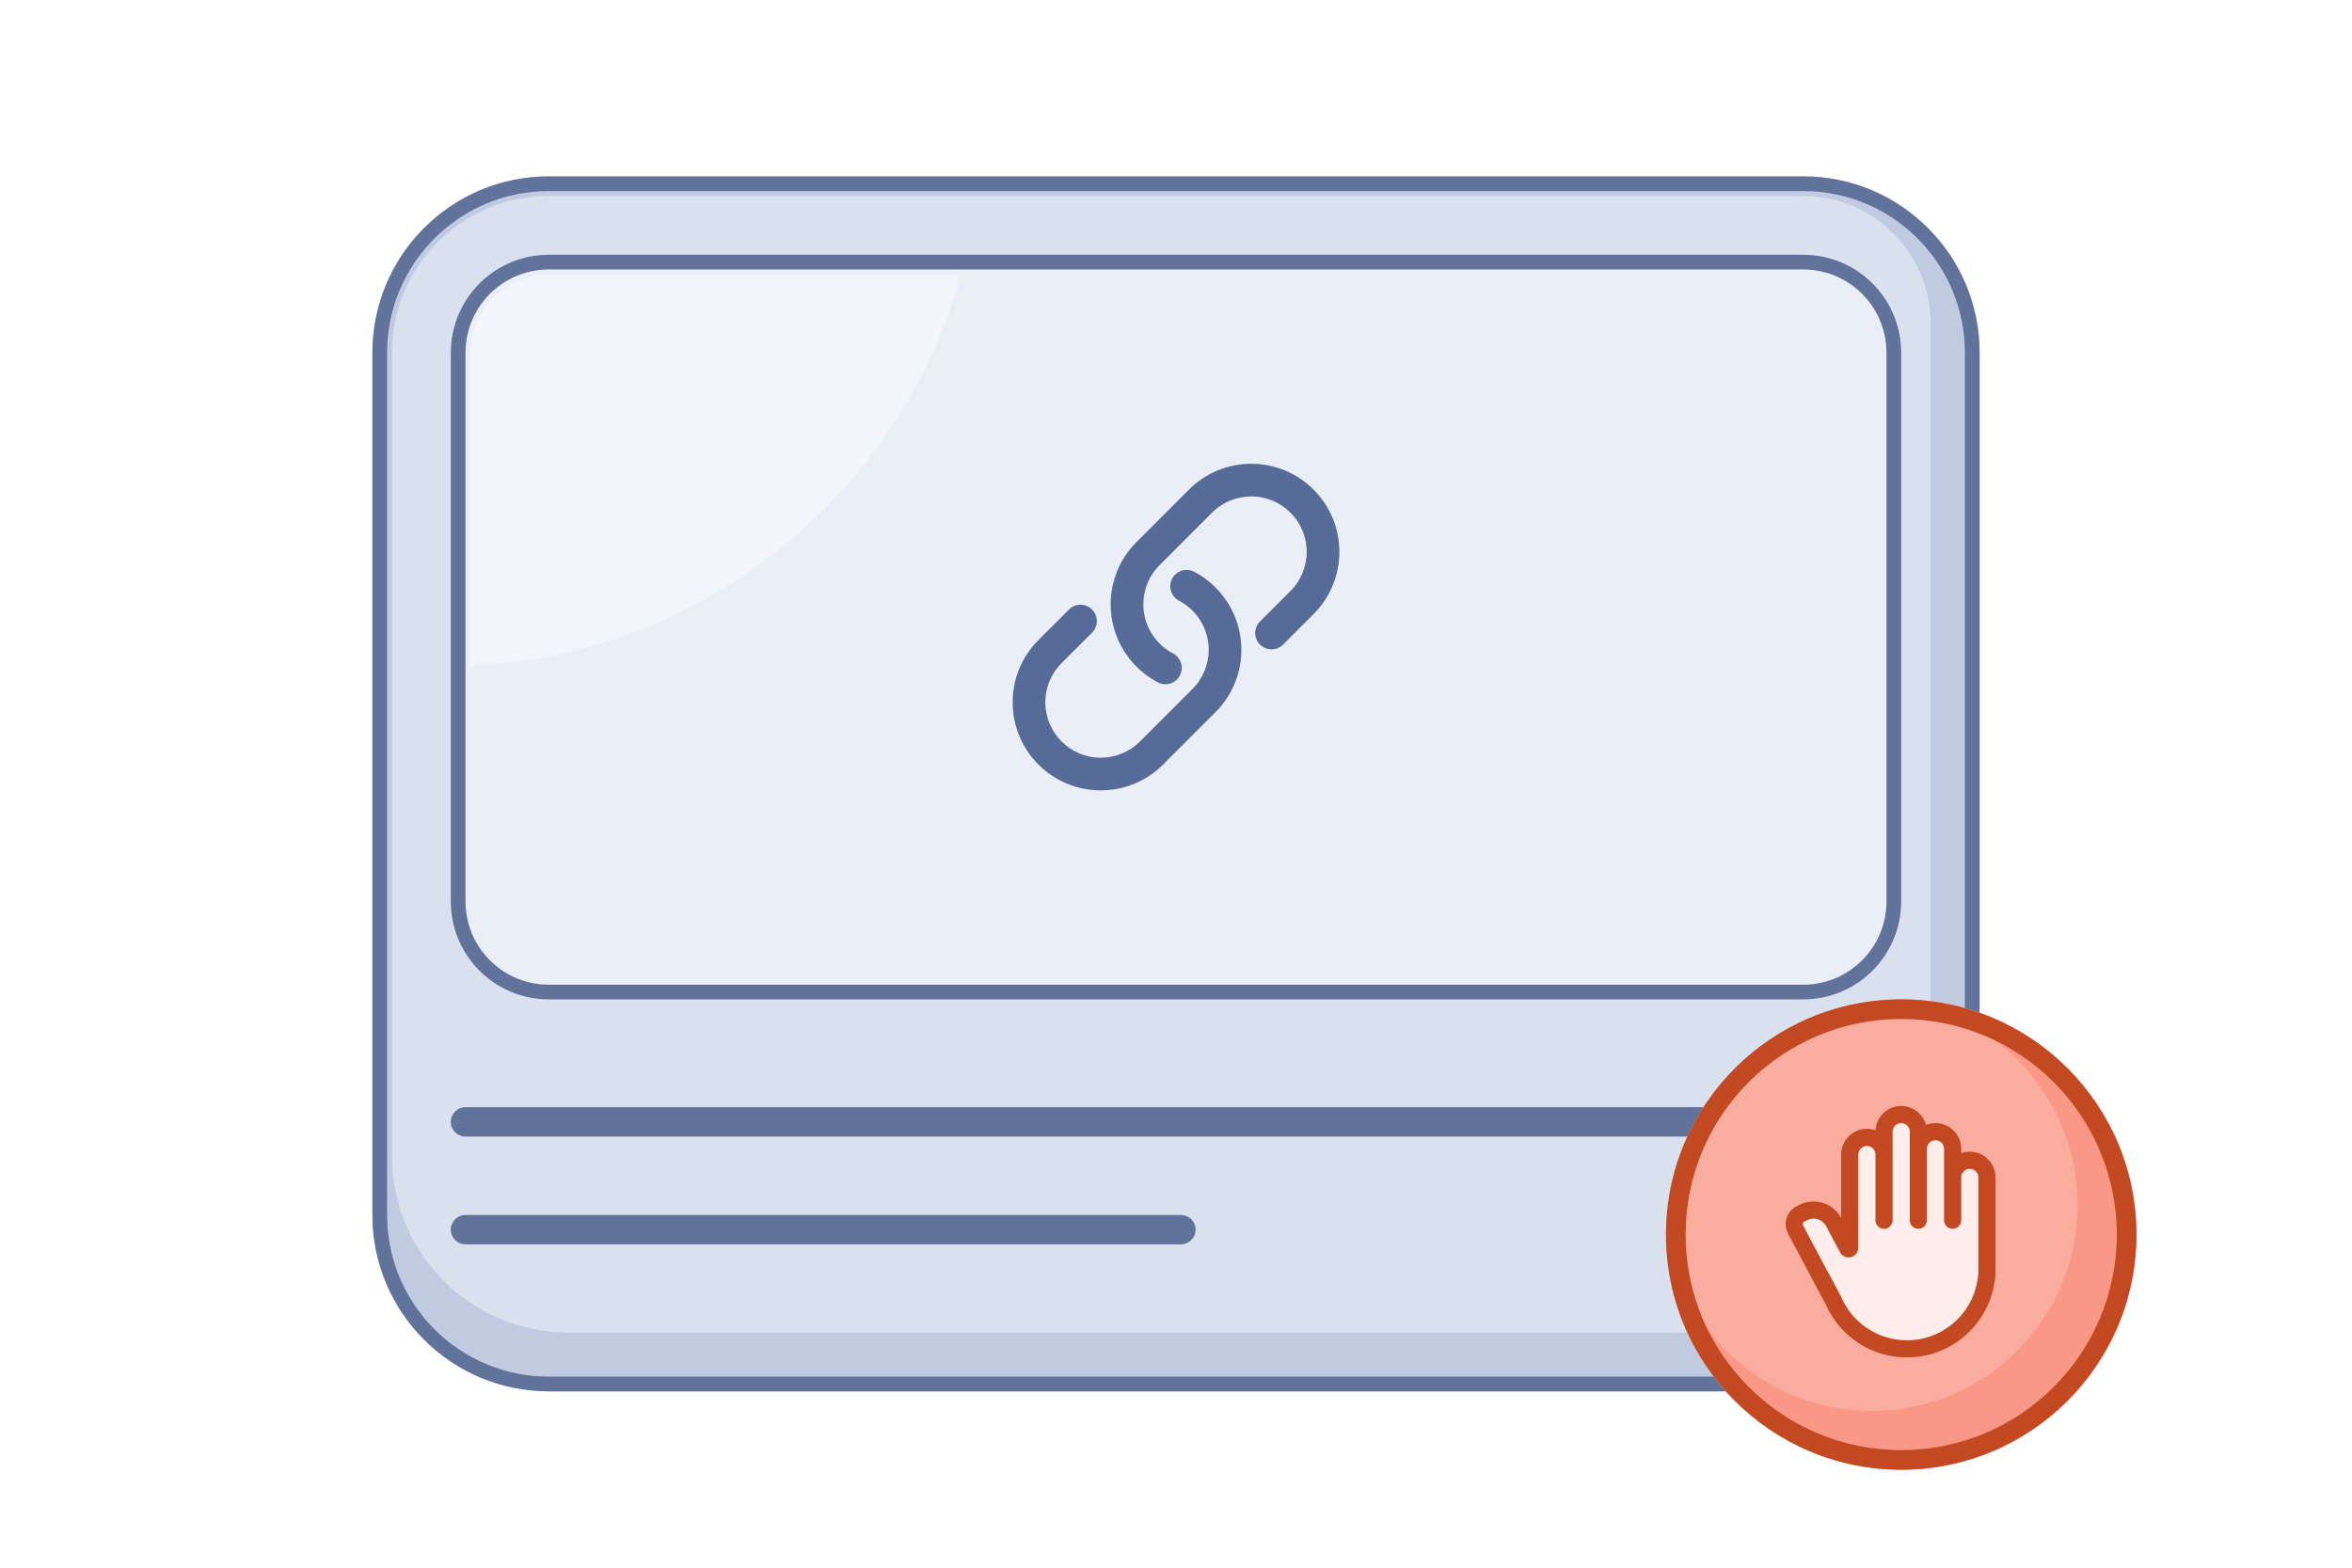
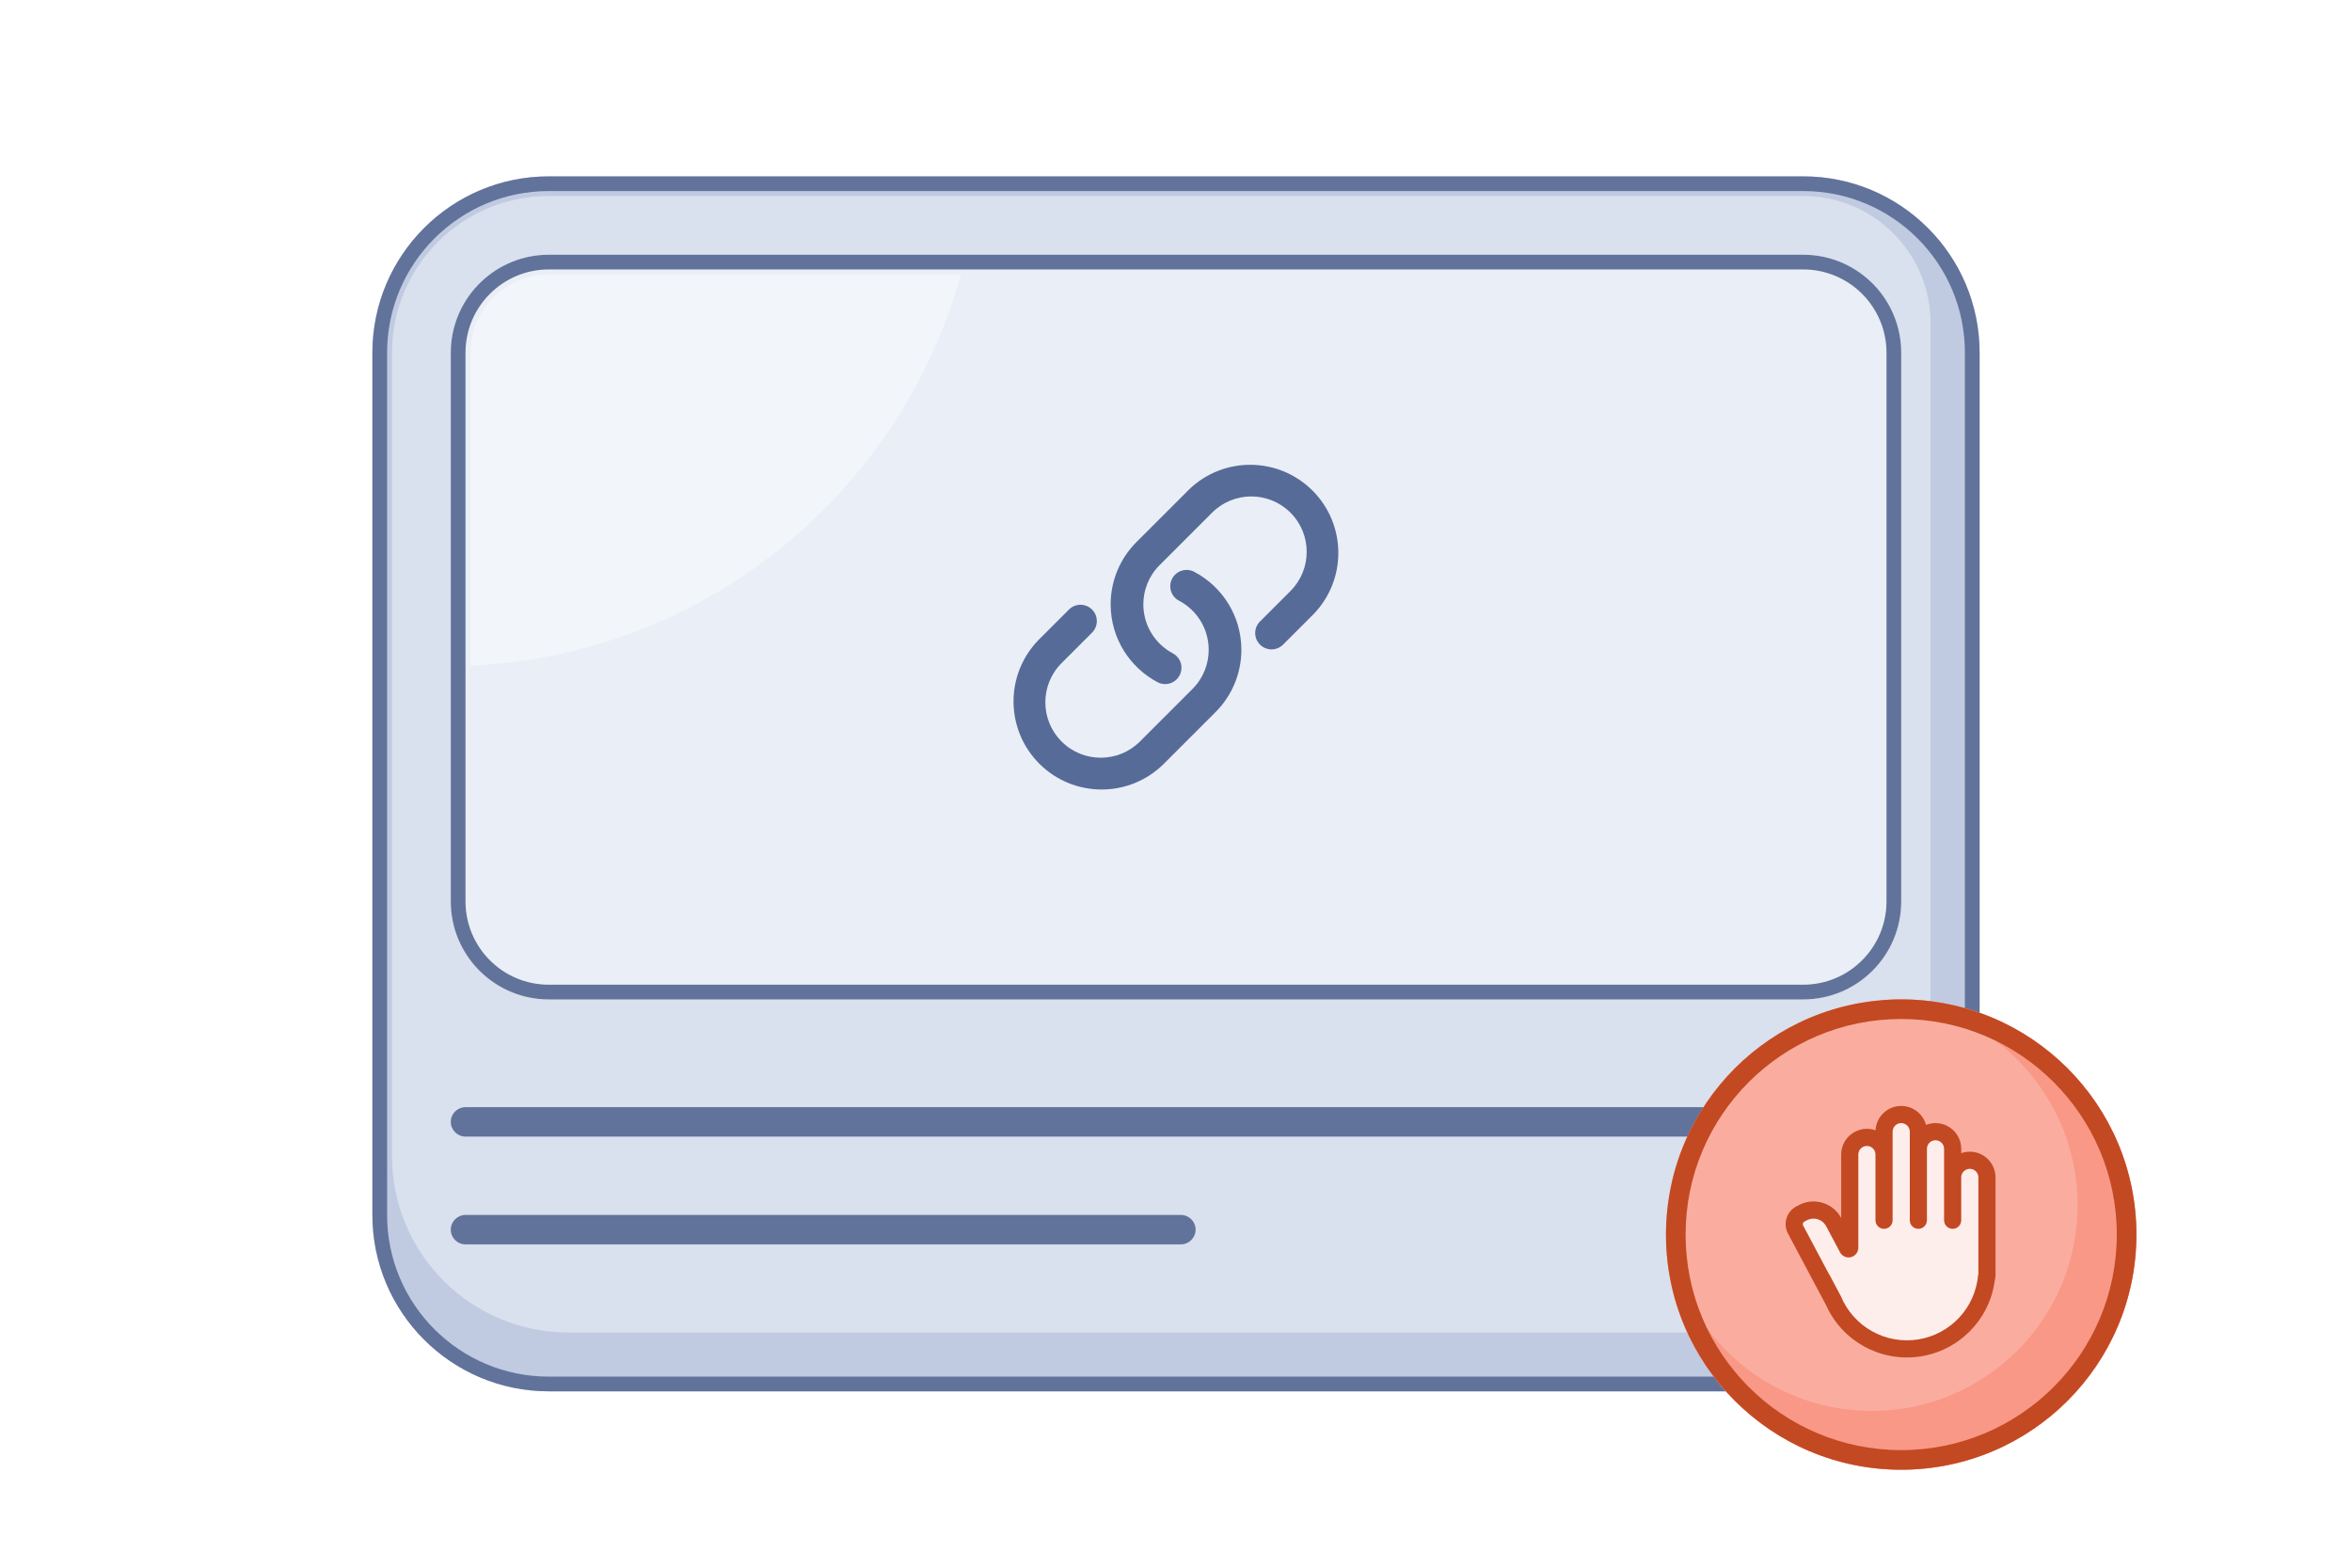
- <svg xmlns="http://www.w3.org/2000/svg" width="240" height="160" viewBox="0 0 240 160" fill="none">
-   <path d="M38 36C38 26.059 46.059 18 56 18L184 18C193.941 18 202 26.059 202 36V124C202 133.941 193.941 142 184 142H56C46.059 142 38 133.941 38 124V36Z" fill="#C0CBE2" style="fill:#C0CBE2;fill:color(display-p3 0.754 0.796 0.886);fill-opacity:1;" />
-   <path d="M184 140.5V142H56L56 140.5H184ZM200.5 124V36C200.5 26.887 193.113 19.5 184 19.5H56C46.887 19.5 39.5 26.887 39.5 36V124C39.5 133.113 46.887 140.5 56 140.5L56 142C46.059 142 38 133.941 38 124V36C38 26.059 46.059 18 56 18L184 18C193.941 18 202 26.059 202 36V124C202 133.941 193.941 142 184 142V140.5C193.113 140.5 200.5 133.113 200.5 124Z" fill="#61739A" style="fill:#61739A;fill:color(display-p3 0.38 0.451 0.604);fill-opacity:1;" />
-   <path d="M40 36C40 27.163 47.163 20 56 20H184C191.18 20 197 25.82 197 33V118C197 127.941 188.941 136 179 136H58C48.059 136 40 127.941 40 118V36Z" fill="#D9E0EE" style="fill:#D9E0EE;fill:color(display-p3 0.851 0.878 0.933);fill-opacity:1;" />
-   <path d="M46 114.5C46 113.672 46.672 113 47.5 113H180.5C181.328 113 182 113.672 182 114.5C182 115.328 181.328 116 180.5 116H47.5C46.672 116 46 115.328 46 114.5Z" fill="#61739A" style="fill:#61739A;fill:color(display-p3 0.38 0.451 0.604);fill-opacity:1;" />
-   <path d="M46 125.5C46 124.672 46.672 124 47.5 124H120.5C121.328 124 122 124.672 122 125.5C122 126.328 121.328 127 120.5 127H47.5C46.672 127 46 126.328 46 125.5Z" fill="#61739A" style="fill:#61739A;fill:color(display-p3 0.38 0.451 0.604);fill-opacity:1;" />
-   <path d="M46 36C46 30.477 50.477 26 56 26H184C189.523 26 194 30.477 194 36V92C194 97.523 189.523 102 184 102H56C50.477 102 46 97.523 46 92V36Z" fill="#EAEEF6" style="fill:#EAEEF6;fill:color(display-p3 0.918 0.933 0.965);fill-opacity:1;" />
-   <path d="M184 100.5V102H56L56 100.5H184ZM192.5 92V36C192.5 31.306 188.694 27.5 184 27.5H56C51.306 27.5 47.5 31.306 47.5 36V92C47.5 96.694 51.306 100.5 56 100.5L56 102C50.65 102 46.281 97.798 46.013 92.515L46 92V36C46 30.65 50.202 26.28 55.485 26.013L56 26H184L184.515 26.013C189.798 26.28 194 30.65 194 36V92C194 97.523 189.523 102 184 102V100.5C188.694 100.5 192.5 96.694 192.5 92Z" fill="#61739A" style="fill:#61739A;fill:color(display-p3 0.38 0.451 0.604);fill-opacity:1;" />
-   <path d="M98.049 28C91.912 50.29 71.973 66.859 48 67.941V36C48 31.582 51.582 28 56 28H98.049Z" fill="#F2F5FA" style="fill:#F2F5FA;fill:color(display-p3 0.949 0.961 0.98);fill-opacity:1;" />
-   <path d="M123.682 52.323C124.786 51.218 126.231 50.666 127.681 50.666C130.804 50.666 133.336 53.199 133.336 56.322C133.336 57.772 132.785 59.216 131.68 60.321L128.57 63.431C127.919 64.082 127.919 65.137 128.57 65.788C129.221 66.439 130.276 66.439 130.927 65.788L134.037 62.678C135.792 60.923 136.67 58.62 136.67 56.322C136.67 51.358 132.645 47.333 127.681 47.333C125.383 47.333 123.08 48.211 121.325 49.966L115.966 55.324C114.211 57.079 113.333 59.382 113.333 61.68C113.333 65.14 115.288 68.14 118.146 69.642C118.961 70.07 119.968 69.756 120.397 68.942C120.825 68.127 120.511 67.119 119.696 66.691C117.892 65.743 116.667 63.853 116.667 61.68C116.667 60.23 117.219 58.786 118.323 57.681L123.682 52.323Z" fill="#566B98" style="fill:#566B98;fill:color(display-p3 0.339 0.42 0.596);fill-opacity:1;" />
-   <path d="M116.322 75.677C115.217 76.781 113.773 77.333 112.322 77.333C109.199 77.333 106.667 74.801 106.667 71.677C106.667 70.227 107.219 68.783 108.323 67.678L111.433 64.569C112.084 63.918 112.084 62.862 111.433 62.212C110.782 61.561 109.727 61.561 109.076 62.212L105.966 65.321C104.211 67.076 103.333 69.379 103.333 71.677C103.333 76.642 107.358 80.666 112.322 80.666C114.62 80.666 116.924 79.789 118.679 78.034L124.037 72.675C125.792 70.921 126.67 68.617 126.67 66.319C126.67 62.859 124.715 59.859 121.857 58.358C121.043 57.929 120.035 58.243 119.607 59.058C119.179 59.873 119.492 60.88 120.307 61.308C122.112 62.257 123.337 64.146 123.337 66.319C123.337 67.769 122.785 69.214 121.68 70.318L116.322 75.677Z" fill="#566B98" style="fill:#566B98;fill:color(display-p3 0.339 0.42 0.596);fill-opacity:1;" />
-   <path d="M170 126C170 112.745 180.745 102 194 102C207.255 102 218 112.745 218 126C218 139.255 207.255 150 194 150C180.745 150 170 139.255 170 126Z" fill="#FAAD9F" style="fill:#FAAD9F;fill:color(display-p3 0.98 0.678 0.624);fill-opacity:1;" />
-   <path d="M194 102C207.255 102 218 112.745 218 126C218 139.255 207.255 150 194 150C180.745 150 170 139.255 170 126C170 125.48 170.018 124.965 170.051 124.453C170.797 135.373 179.891 144 191 144C202.598 144 212 134.598 212 123C212 111.891 203.373 102.797 192.453 102.051C192.965 102.018 193.48 102 194 102Z" fill="#F99887" style="fill:#F99887;fill:color(display-p3 0.977 0.596 0.529);fill-opacity:1;" />
-   <path d="M216 126C216 113.85 206.15 104 194 104C181.85 104 172 113.85 172 126C172 138.15 181.85 148 194 148V150C180.745 150 170 139.255 170 126C170 112.745 180.745 102 194 102C207.255 102 218 112.745 218 126C218 139.255 207.255 150 194 150V148C206.15 148 216 138.15 216 126Z" fill="#C34922" style="fill:#C34922;fill:color(display-p3 0.765 0.286 0.133);fill-opacity:1;" />
-   <path d="M195.968 116.688C196.292 116.118 196.908 115.737 197.604 115.737L197.795 115.746C198.734 115.84 199.484 116.627 199.484 117.605V119.582C199.809 119.012 200.425 118.632 201.121 118.632L201.312 118.641C202.251 118.735 203 119.522 203 120.5V131.342H202.845C202.099 135.144 198.718 138 194.675 138C191.236 138 188.28 135.935 187.012 132.983L186.128 131.342H186.112L183.199 125.931C183.178 125.892 183.162 125.861 183.149 125.836C183.144 125.826 183.139 125.817 183.136 125.811C183.134 125.807 183.132 125.803 183.131 125.801L183.13 125.798L183.129 125.796L183.128 125.795L183.114 125.766C182.845 125.17 183.066 124.475 183.614 124.138L183.628 124.13L183.641 124.122L183.644 124.12L183.647 124.118C183.65 124.117 183.653 124.115 183.656 124.113C183.663 124.11 183.672 124.105 183.682 124.1C183.706 124.086 183.737 124.07 183.776 124.049C183.933 123.967 184.019 123.922 184.094 123.889C185.214 123.39 186.541 123.785 187.195 124.829C187.239 124.899 187.285 124.984 187.368 125.139L188.693 127.601L188.694 118.185C188.694 117.141 189.547 116.315 190.573 116.315L190.763 116.325C191.38 116.387 191.915 116.749 192.21 117.267V115.868C192.21 114.825 193.063 114 194.089 114C195.115 114 195.968 114.825 195.968 115.868V116.688Z" fill="#FDEEEB" style="fill:#FDEEEB;fill:color(display-p3 0.992 0.933 0.922);fill-opacity:1;" />
-   <path fill-rule="evenodd" clip-rule="evenodd" d="M203.539 130.753C203.595 130.539 203.625 130.315 203.625 130.083V120.167C203.625 118.717 202.45 117.542 201 117.542C200.693 117.542 200.399 117.594 200.125 117.691V117.25C200.125 115.8 198.95 114.625 197.5 114.625C197.159 114.625 196.833 114.69 196.533 114.809C196.23 113.694 195.211 112.875 194 112.875C192.598 112.875 191.452 113.975 191.379 115.359C191.104 115.261 190.808 115.208 190.5 115.208C189.05 115.208 187.875 116.384 187.875 117.833V124.304C187.843 124.245 187.813 124.192 187.782 124.143C186.935 122.774 185.204 122.245 183.736 122.906C183.64 122.949 183.536 123.005 183.401 123.076L183.36 123.098C183.297 123.132 183.232 123.166 183.175 123.202C182.303 123.741 181.967 124.842 182.387 125.777C182.415 125.839 182.45 125.903 182.483 125.966L186.339 133.218C187.757 136.357 190.915 138.542 194.583 138.542C199.152 138.542 202.929 135.154 203.539 130.753ZM191.375 117.832C191.375 117.35 190.983 116.958 190.5 116.958C190.017 116.958 189.625 117.35 189.625 117.833L189.625 127.341C189.625 127.889 189.181 128.333 188.633 128.333C188.266 128.333 187.929 128.131 187.756 127.807L186.433 125.318C186.342 125.147 186.316 125.098 186.294 125.064C185.909 124.441 185.123 124.201 184.455 124.502C184.418 124.518 184.37 124.544 184.198 124.635C184.156 124.657 184.132 124.67 184.113 124.68C184.101 124.687 184.095 124.69 184.095 124.69C183.971 124.767 183.923 124.924 183.983 125.057C183.983 125.057 183.986 125.064 183.992 125.076C184.002 125.094 184.015 125.119 184.037 125.161L186.654 130.083H186.67L187.848 132.299C188.946 134.937 191.548 136.792 194.583 136.792C198.414 136.792 201.555 133.838 201.852 130.083H201.875V120.167C201.875 119.683 201.483 119.292 201 119.292C200.517 119.292 200.125 119.683 200.125 120.167V124.542C200.125 125.025 199.733 125.417 199.25 125.417C198.767 125.417 198.375 125.025 198.375 124.542V117.25C198.375 116.767 197.983 116.375 197.5 116.375C197.017 116.375 196.625 116.767 196.625 117.25V124.542C196.625 125.025 196.233 125.417 195.75 125.417C195.267 125.417 194.875 125.025 194.875 124.542V115.5C194.875 115.017 194.483 114.625 194 114.625C193.517 114.625 193.125 115.017 193.125 115.5V124.542C193.125 125.025 192.733 125.417 192.25 125.417C191.767 125.417 191.375 125.025 191.375 124.542V117.832Z" fill="#C34922" style="fill:#C34922;fill:color(display-p3 0.765 0.286 0.133);fill-opacity:1;" />
+ <svg xmlns="http://www.w3.org/2000/svg" width="240" height="160" fill="none" viewBox="0 0 240 160">
+   <path fill="#c0cbe2" d="M38 36c0-9.941 8.059-18 18-18h128c9.941 0 18 8.059 18 18v88c0 9.941-8.059 18-18 18H56c-9.941 0-18-8.059-18-18z" style="fill:#c0cbe2;fill:color(display-p3 .754 .796 .886);fill-opacity:1" />
+   <path fill="#61739a" d="M184 140.5v1.5H56v-1.5zm16.5-16.5V36c0-9.113-7.387-16.5-16.5-16.5H56c-9.113 0-16.5 7.387-16.5 16.5v88c0 9.113 7.387 16.5 16.5 16.5v1.5c-9.941 0-18-8.059-18-18V36c0-9.941 8.059-18 18-18h128c9.941 0 18 8.059 18 18v88c0 9.941-8.059 18-18 18v-1.5c9.113 0 16.5-7.387 16.5-16.5" style="fill:#61739a;fill:color(display-p3 .38 .451 .604);fill-opacity:1" />
+   <path fill="#d9e0ee" d="M40 36c0-8.837 7.163-16 16-16h128c7.18 0 13 5.82 13 13v85c0 9.941-8.059 18-18 18H58c-9.941 0-18-8.059-18-18z" style="fill:#d9e0ee;fill:color(display-p3 .851 .878 .933);fill-opacity:1" />
+   <path fill="#61739a" d="M46 114.5a1.5 1.5 0 0 1 1.5-1.5h133a1.5 1.5 0 0 1 0 3h-133a1.5 1.5 0 0 1-1.5-1.5m0 11a1.5 1.5 0 0 1 1.5-1.5h73a1.5 1.5 0 0 1 0 3h-73a1.5 1.5 0 0 1-1.5-1.5" style="fill:#61739a;fill:color(display-p3 .38 .451 .604);fill-opacity:1" />
+   <path fill="#eaeef6" d="M46 36c0-5.523 4.477-10 10-10h128c5.523 0 10 4.477 10 10v56c0 5.523-4.477 10-10 10H56c-5.523 0-10-4.477-10-10z" style="fill:#eaeef6;fill:color(display-p3 .918 .933 .965);fill-opacity:1" />
+   <path fill="#61739a" d="M184 100.5v1.5H56v-1.5zm8.5-8.5V36a8.5 8.5 0 0 0-8.5-8.5H56a8.5 8.5 0 0 0-8.5 8.5v56a8.5 8.5 0 0 0 8.5 8.5v1.5c-5.35 0-9.72-4.202-9.987-9.485L46 92V36c0-5.35 4.202-9.72 9.485-9.987L56 26h128l.515.013C189.798 26.28 194 30.65 194 36v56c0 5.523-4.477 10-10 10v-1.5a8.5 8.5 0 0 0 8.5-8.5" style="fill:#61739a;fill:color(display-p3 .38 .451 .604);fill-opacity:1" />
+   <path fill="#f2f5fa" d="M98.049 28C91.912 50.29 71.973 66.859 48 67.941V36a8 8 0 0 1 8-8z" style="fill:#f2f5fa;fill:color(display-p3 .949 .961 .98);fill-opacity:1" />
+   <path fill="#566b98" d="M123.682 52.323a5.655 5.655 0 0 1 7.998 7.998l-3.11 3.11a1.666 1.666 0 1 0 2.357 2.357l3.11-3.11a8.99 8.99 0 0 0-12.712-12.712l-5.359 5.358a8.97 8.97 0 0 0-2.633 6.356c0 3.46 1.955 6.46 4.813 7.962a1.667 1.667 0 0 0 1.55-2.951 5.66 5.66 0 0 1-3.029-5.01c0-1.45.552-2.895 1.656-4z" style="fill:#566b98;fill:color(display-p3 .339 .42 .596);fill-opacity:1" />
+   <path fill="#566b98" d="M116.322 75.677a5.655 5.655 0 1 1-7.999-7.998l3.11-3.11a1.666 1.666 0 1 0-2.357-2.357l-3.11 3.11a8.99 8.99 0 0 0 12.713 12.712l5.358-5.359a8.97 8.97 0 0 0 2.633-6.356c0-3.46-1.955-6.46-4.813-7.961a1.666 1.666 0 1 0-1.55 2.95 5.66 5.66 0 0 1 3.03 5.011c0 1.45-.552 2.895-1.657 4z" style="fill:#566b98;fill:color(display-p3 .339 .42 .596);fill-opacity:1" />
+   <path fill="#faad9f" d="M170 126c0-13.255 10.745-24 24-24s24 10.745 24 24-10.745 24-24 24-24-10.745-24-24" style="fill:#faad9f;fill:color(display-p3 .98 .678 .624);fill-opacity:1" />
+   <path fill="#f99887" d="M194 102c13.255 0 24 10.745 24 24s-10.745 24-24 24-24-10.745-24-24q0-.78.051-1.547C170.797 135.373 179.891 144 191 144c11.598 0 21-9.402 21-21 0-11.109-8.627-20.203-19.547-20.949A24 24 0 0 1 194 102" style="fill:#f99887;fill:color(display-p3 .977 .596 .529);fill-opacity:1" />
+   <path fill="#c34922" d="M216 126c0-12.15-9.85-22-22-22s-22 9.85-22 22 9.85 22 22 22v2c-13.255 0-24-10.745-24-24s10.745-24 24-24 24 10.745 24 24-10.745 24-24 24v-2c12.15 0 22-9.85 22-22" style="fill:#c34922;fill:color(display-p3 .765 .286 .133);fill-opacity:1" />
+   <path fill="#fdeeeb" d="M195.968 116.688c.324-.57.94-.951 1.636-.951l.191.009a1.873 1.873 0 0 1 1.689 1.859v1.977c.325-.57.941-.95 1.637-.95l.191.009A1.87 1.87 0 0 1 203 120.5v10.842h-.155c-.746 3.802-4.127 6.658-8.17 6.658a8.33 8.33 0 0 1-7.663-5.017l-.884-1.641h-.016l-2.913-5.411-.05-.095-.013-.025-.005-.01-.001-.003-.001-.002-.001-.001-.014-.029a1.29 1.29 0 0 1 .5-1.628l.014-.008.013-.008.003-.002.003-.002.009-.005.026-.013.094-.051c.157-.082.243-.127.318-.16a2.474 2.474 0 0 1 3.101.94c.044.07.09.155.173.31l1.325 2.462.001-9.416c0-1.044.853-1.87 1.879-1.87l.19.01a1.89 1.89 0 0 1 1.447.942v-1.399c0-1.043.853-1.868 1.879-1.868s1.879.825 1.879 1.868z" style="fill:#fdeeeb;fill:color(display-p3 .992 .933 .922);fill-opacity:1" />
+   <path fill="#c34922" fill-rule="evenodd" d="M203.539 130.753a2.6 2.6 0 0 0 .086-.67v-9.916a2.625 2.625 0 0 0-3.5-2.476v-.441a2.625 2.625 0 0 0-3.592-2.441 2.625 2.625 0 0 0-5.154.55 2.625 2.625 0 0 0-3.504 2.474v6.471a3.21 3.21 0 0 0-4.139-1.398c-.096.043-.2.099-.335.17l-.041.022c-.063.034-.128.068-.185.104a2.04 2.04 0 0 0-.788 2.575c.028.062.063.126.096.189l3.856 7.252a9.043 9.043 0 0 0 17.2-2.465m-12.164-12.921a.875.875 0 0 0-1.75.001v9.508a.992.992 0 0 1-1.869.466l-1.323-2.489c-.091-.171-.117-.22-.139-.254a1.46 1.46 0 0 0-1.839-.562c-.037.016-.085.042-.257.133l-.085.045-.018.01a.29.29 0 0 0-.103.386l.045.085 2.617 4.922h.016l1.178 2.216a7.292 7.292 0 0 0 14.004-2.216h.023v-9.916a.875.875 0 1 0-1.75 0v4.375a.875.875 0 0 1-1.75 0v-7.292a.875.875 0 0 0-1.75 0v7.292a.875.875 0 0 1-1.75 0V115.5a.875.875 0 0 0-1.75 0v9.042a.875.875 0 0 1-1.75 0z" clip-rule="evenodd" style="fill:#c34922;fill:color(display-p3 .765 .286 .133);fill-opacity:1" />
</svg>
